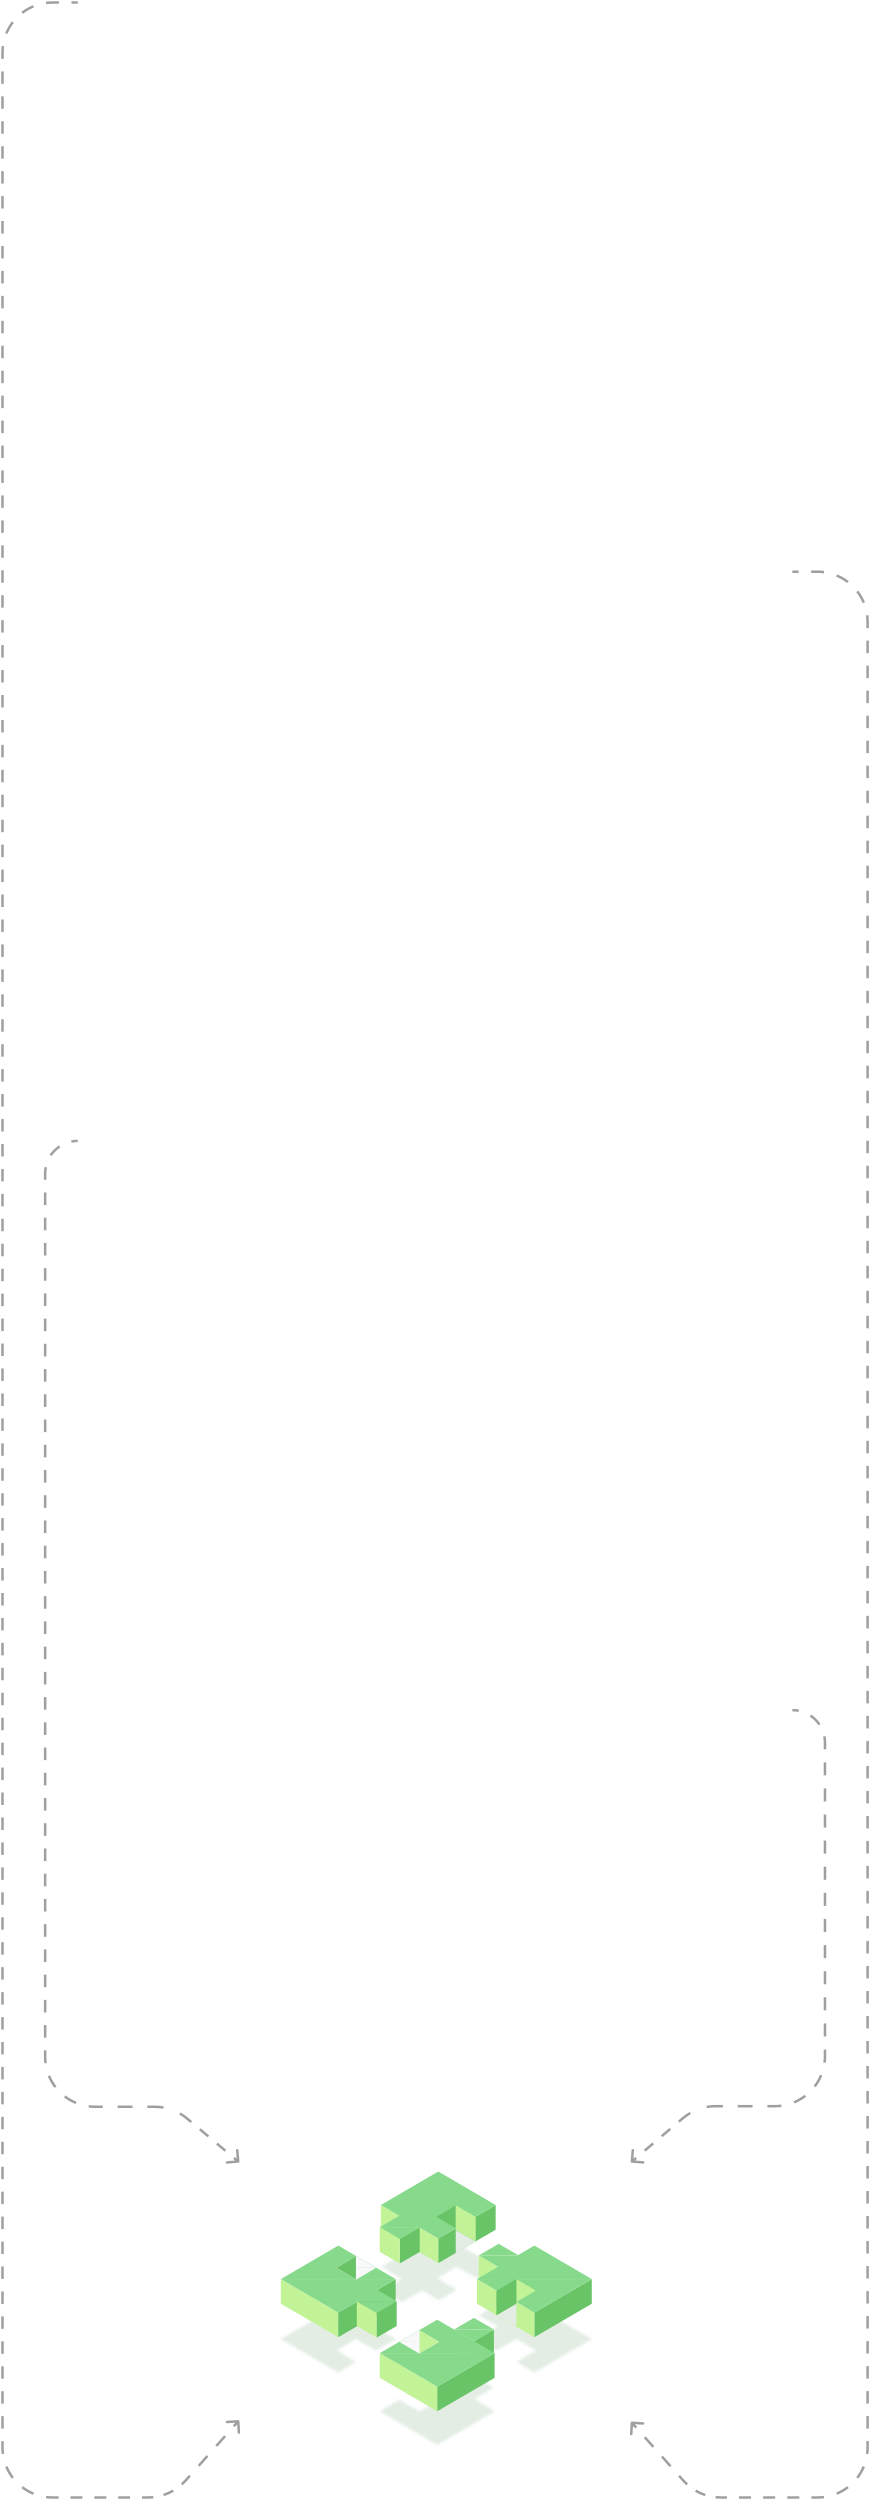
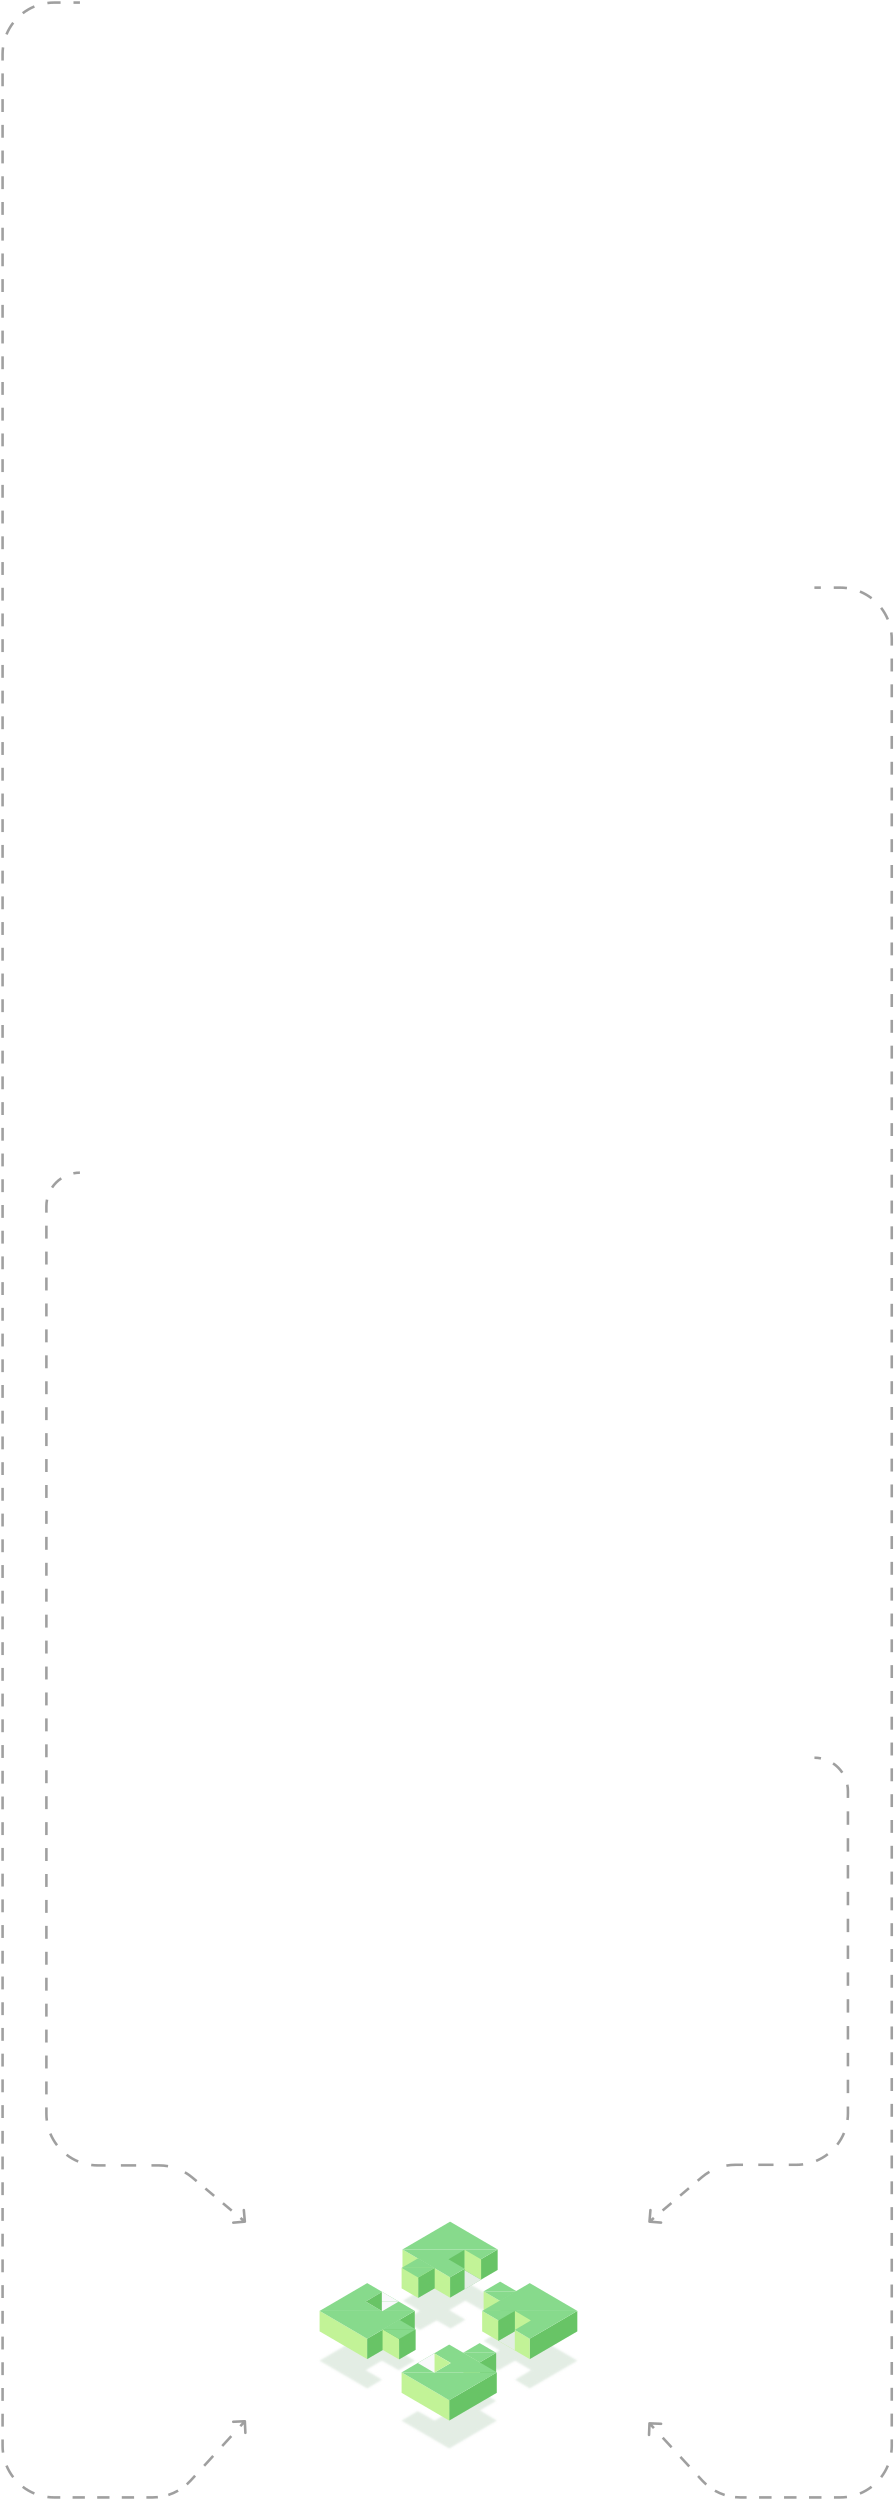
- <svg xmlns="http://www.w3.org/2000/svg" width="347" height="997" viewBox="0 0 347 997" fill="none">
-   <path d="M95.499 965.594C95.483 965.318 95.246 965.108 94.971 965.124L90.478 965.388C90.203 965.405 89.992 965.641 90.009 965.917C90.025 966.193 90.261 966.403 90.537 966.387L94.53 966.152L94.765 970.145C94.781 970.42 95.018 970.631 95.294 970.615C95.569 970.598 95.78 970.362 95.763 970.086L95.499 965.594ZM73.967 989.287L74.341 989.619L73.967 989.287ZM31.013 0.5H28.51V1.5H31.013V0.5ZM23.503 0.5H21V1.5H23.503V0.5ZM21 0.5C20.093 0.5 19.2 0.559 18.323 0.673L18.453 1.665C19.286 1.556 20.136 1.5 21 1.5V0.5ZM13.153 2.056C11.486 2.747 9.93 3.652 8.52 4.736L9.129 5.528C10.471 4.497 11.951 3.637 13.536 2.979L13.153 2.056ZM4.736 8.52C3.652 9.93 2.747 11.486 2.056 13.153L2.979 13.536C3.637 11.951 4.497 10.471 5.528 9.129L4.736 8.52ZM0.673 18.323C0.559 19.2 0.5 20.093 0.5 21H1.5C1.5 20.136 1.556 19.286 1.665 18.453L0.673 18.323ZM0.5 21V23.487H1.5V21H0.5ZM0.5 28.461V33.435H1.5V28.461H0.5ZM0.5 38.409V43.383H1.5V38.409H0.5ZM0.5 48.357V53.331H1.5V48.357H0.5ZM0.5 58.305V63.279H1.5V58.305H0.5ZM0.5 68.253V73.227H1.5V68.253H0.5ZM0.5 78.201V83.174H1.5V78.201H0.5ZM0.5 88.148V93.122H1.5V88.148H0.5ZM0.5 98.096V103.07H1.5V98.096H0.5ZM0.5 108.044V113.018H1.5V108.044H0.5ZM0.5 117.992V122.966H1.5V117.992H0.5ZM0.5 127.94V132.914H1.5V127.94H0.5ZM0.5 137.888V142.862H1.5V137.888H0.5ZM0.5 147.836V152.81H1.5V147.836H0.5ZM0.5 157.784V162.758H1.5V157.784H0.5ZM0.5 167.732V172.706H1.5V167.732H0.5ZM0.5 177.68V182.654H1.5V177.68H0.5ZM0.5 187.628V192.602H1.5V187.628H0.5ZM0.5 197.576V202.549H1.5V197.576H0.5ZM0.5 207.523V212.497H1.5V207.523H0.5ZM0.5 217.471V222.445H1.5V217.471H0.5ZM0.5 227.419V232.393H1.5V227.419H0.5ZM0.5 237.367V242.341H1.5V237.367H0.5ZM0.5 247.315V252.289H1.5V247.315H0.5ZM0.5 257.263V262.237H1.5V257.263H0.5ZM0.5 267.211V272.185H1.5V267.211H0.5ZM0.5 277.159V282.133H1.5V277.159H0.5ZM0.5 287.107V292.081H1.5V287.107H0.5ZM0.5 297.055V302.029H1.5V297.055H0.5ZM0.5 307.003V311.977H1.5V307.003H0.5ZM0.5 316.951V321.924H1.5V316.951H0.5ZM0.5 326.898V331.872H1.5V326.898H0.5ZM0.5 336.846V341.82H1.5V336.846H0.5ZM0.5 346.794V351.768H1.5V346.794H0.5ZM0.5 356.742V361.716H1.5V356.742H0.5ZM0.5 366.69V371.664H1.5V366.69H0.5ZM0.5 376.638V381.612H1.5V376.638H0.5ZM0.5 386.586V391.56H1.5V386.586H0.5ZM0.5 396.534V401.508H1.5V396.534H0.5ZM0.5 406.482V411.456H1.5V406.482H0.5ZM0.5 416.43V421.404H1.5V416.43H0.5ZM0.5 426.378V431.352H1.5V426.378H0.5ZM0.5 436.326V441.3H1.5V436.326H0.5ZM0.5 446.274V451.248H1.5V446.274H0.5ZM0.5 456.222V461.196H1.5V456.222H0.5ZM0.5 466.17V471.144H1.5V466.17H0.5ZM0.5 476.117V481.091H1.5V476.117H0.5ZM0.5 486.065V491.039H1.5V486.065H0.5ZM0.5 496.013V500.987H1.5V496.013H0.5ZM0.5 505.961V510.935H1.5V505.961H0.5ZM0.5 515.909V520.883H1.5V515.909H0.5ZM0.5 525.857V530.831H1.5V525.857H0.5ZM0.5 535.805V540.779H1.5V535.805H0.5ZM0.5 545.753V550.727H1.5V545.753H0.5ZM0.5 555.701V560.675H1.5V555.701H0.5ZM0.5 565.649V570.623H1.5V565.649H0.5ZM0.5 575.597V580.571H1.5V575.597H0.5ZM0.5 585.544V590.518H1.5V585.544H0.5ZM0.5 595.492V600.466H1.5V595.492H0.5ZM0.5 605.44V610.414H1.5V605.44H0.5ZM0.5 615.388V620.362H1.5V615.388H0.5ZM0.5 625.336V630.31H1.5V625.336H0.5ZM0.5 635.284V640.258H1.5V635.284H0.5ZM0.5 645.232V650.206H1.5V645.232H0.5ZM0.5 655.18V660.154H1.5V655.18H0.5ZM0.5 665.128V670.101H1.5V665.128H0.5ZM0.5 675.075V680.049H1.5V675.075H0.5ZM0.5 685.023V689.997H1.5V685.023H0.5ZM0.5 694.971V699.945H1.5V694.971H0.5ZM0.5 704.919V709.893H1.5V704.919H0.5ZM0.5 714.867V719.841H1.5V714.867H0.5ZM0.5 724.815V729.789H1.5V724.815H0.5ZM0.5 734.763V739.737H1.5V734.763H0.5ZM0.5 744.71V749.684H1.5V744.71H0.5ZM0.5 754.658V759.632H1.5V754.658H0.5ZM0.5 764.606V769.58H1.5V764.606H0.5ZM0.5 774.554V779.528H1.5V774.554H0.5ZM0.5 784.502V789.476H1.5V784.502H0.5ZM0.5 794.45V799.424H1.5V794.45H0.5ZM0.5 804.398V809.372H1.5V804.398H0.5ZM0.5 814.346V819.32H1.5V814.346H0.5ZM0.5 824.294V829.267H1.5V824.294H0.5ZM0.5 834.241V839.215H1.5V834.241H0.5ZM0.5 844.189V849.163H1.5V844.189H0.5ZM0.5 854.137V859.111H1.5V854.137H0.5ZM0.5 864.085V869.059H1.5V864.085H0.5ZM0.5 874.033V879.007H1.5V874.033H0.5ZM0.5 883.981V888.955H1.5V883.981H0.5ZM0.5 893.929V898.903H1.5V893.929H0.5ZM0.5 903.877V908.85H1.5V903.877H0.5ZM0.5 913.824V918.798H1.5V913.824H0.5ZM0.5 923.772V928.746H1.5V923.772H0.5ZM0.5 933.72V938.694H1.5V933.72H0.5ZM0.5 943.668V948.642H1.5V943.668H0.5ZM0.5 953.616V958.59H1.5V953.616H0.5ZM0.5 963.564V968.538H1.5V963.564H0.5ZM0.5 973.512V976H1.5V973.512H0.5ZM0.5 976C0.5 976.907 0.559 977.801 0.673 978.677L1.665 978.547C1.556 977.714 1.5 976.864 1.5 976H0.5ZM2.056 983.847C2.747 985.514 3.652 987.07 4.736 988.48L5.528 987.871C4.497 986.529 3.637 985.049 2.979 983.464L2.056 983.847ZM8.52 992.264C9.93 993.348 11.486 994.253 13.153 994.944L13.536 994.021C11.951 993.363 10.471 992.503 9.129 991.471L8.52 992.264ZM18.323 996.327C19.2 996.441 20.093 996.5 21 996.5V995.5C20.136 995.5 19.286 995.444 18.453 995.335L18.323 996.327ZM21 996.5H23.376V995.5H21V996.5ZM28.128 996.5H32.881V995.5H28.128V996.5ZM37.633 996.5H42.385V995.5H37.633V996.5ZM47.138 996.5H51.89V995.5H47.138V996.5ZM56.642 996.5H59.018V995.5H56.642V996.5ZM59.018 996.5C59.743 996.5 60.464 996.462 61.178 996.386L61.072 995.392C60.393 995.463 59.708 995.5 59.018 995.5V996.5ZM65.4 995.481C66.772 995.032 68.092 994.439 69.34 993.712L68.836 992.848C67.65 993.539 66.394 994.104 65.089 994.531L65.4 995.481ZM72.821 991.157C73.352 990.674 73.859 990.161 74.341 989.619L73.593 988.955C73.135 989.47 72.652 989.958 72.148 990.418L72.821 991.157ZM74.341 989.619L76.093 987.647L75.346 986.983L73.593 988.955L74.341 989.619ZM79.599 983.703L83.104 979.759L82.357 979.095L78.852 983.039L79.599 983.703ZM86.61 975.815L90.115 971.871L89.368 971.207L85.862 975.151L86.61 975.815ZM93.621 967.927L95.374 965.955L94.626 965.291L92.874 967.263L93.621 967.927Z" fill="#9F9F9F" />
-   <path d="M251.501 966.18C251.517 965.904 251.754 965.694 252.029 965.71L256.522 965.973C256.797 965.989 257.008 966.225 256.991 966.501C256.975 966.777 256.739 966.987 256.463 966.971L252.47 966.737L252.237 970.731C252.22 971.006 251.984 971.217 251.708 971.201C251.433 971.184 251.222 970.948 251.238 970.672L251.501 966.18ZM272.534 989.293L272.16 989.625L272.534 989.293ZM315.987 227.5H318.49V228.5H315.987V227.5ZM323.497 227.5H326V228.5H323.497V227.5ZM326 227.5C326.907 227.5 327.801 227.559 328.677 227.673L328.548 228.665C327.714 228.556 326.864 228.5 326 228.5V227.5ZM333.847 229.056C335.514 229.747 337.07 230.652 338.48 231.736L337.871 232.528C336.529 231.497 335.049 230.637 333.464 229.979L333.847 229.056ZM342.264 235.52C343.348 236.93 344.253 238.486 344.944 240.153L344.021 240.536C343.363 238.951 342.503 237.471 341.472 236.129L342.264 235.52ZM346.327 245.323C346.441 246.199 346.5 247.093 346.5 248H345.5C345.5 247.136 345.444 246.286 345.335 245.452L346.327 245.323ZM346.5 248V250.493H345.5V248H346.5ZM346.5 255.479V260.466H345.5V255.479H346.5ZM346.5 265.452V270.438H345.5V265.452H346.5ZM346.5 275.425V280.411H345.5V275.425H346.5ZM346.5 285.397V290.384H345.5V285.397H346.5ZM346.5 295.37V300.356H345.5V295.37H346.5ZM346.5 305.342V310.329H345.5V305.342H346.5ZM346.5 315.315V320.301H345.5V315.315H346.5ZM346.5 325.288V330.274H345.5V325.288H346.5ZM346.5 335.26V340.247H345.5V335.26H346.5ZM346.5 345.233V350.219H345.5V345.233H346.5ZM346.5 355.205V360.192H345.5V355.205H346.5ZM346.5 365.178V370.164H345.5V365.178H346.5ZM346.5 375.151V380.137H345.5V375.151H346.5ZM346.5 385.123V390.11H345.5V385.123H346.5ZM346.5 395.096V400.082H345.5V395.096H346.5ZM346.5 405.068V410.055H345.5V405.068H346.5ZM346.5 415.041V420.027H345.5V415.041H346.5ZM346.5 425.014V430H345.5V425.014H346.5ZM346.5 434.986V439.973H345.5V434.986H346.5ZM346.5 444.959V449.945H345.5V444.959H346.5ZM346.5 454.931V459.918H345.5V454.931H346.5ZM346.5 464.904V469.89H345.5V464.904H346.5ZM346.5 474.877V479.863H345.5V474.877H346.5ZM346.5 484.849V489.835H345.5V484.849H346.5ZM346.5 494.822V499.808H345.5V494.822H346.5ZM346.5 504.794V509.781H345.5V504.794H346.5ZM346.5 514.767V519.753H345.5V514.767H346.5ZM346.5 524.74V529.726H345.5V524.74H346.5ZM346.5 534.712V539.698H345.5V534.712H346.5ZM346.5 544.685V549.671H345.5V544.685H346.5ZM346.5 554.657V559.644H345.5V554.657H346.5ZM346.5 564.63V569.616H345.5V564.63H346.5ZM346.5 574.603V579.589H345.5V574.603H346.5ZM346.5 584.575V589.561H345.5V584.575H346.5ZM346.5 594.548V599.534H345.5V594.548H346.5ZM346.5 604.52V609.507H345.5V604.52H346.5ZM346.5 614.493V619.479H345.5V614.493H346.5ZM346.5 624.466V629.452H345.5V624.466H346.5ZM346.5 634.438V639.424H345.5V634.438H346.5ZM346.5 644.411V649.397H345.5V644.411H346.5ZM346.5 654.383V659.37H345.5V654.383H346.5ZM346.5 664.356V669.342H345.5V664.356H346.5ZM346.5 674.328V679.315H345.5V674.328H346.5ZM346.5 684.301V689.287H345.5V684.301H346.5ZM346.5 694.274V699.26H345.5V694.274H346.5ZM346.5 704.246V709.233H345.5V704.246H346.5ZM346.5 714.219V719.205H345.5V714.219H346.5ZM346.5 724.191V729.178H345.5V724.191H346.5ZM346.5 734.164V739.15H345.5V734.164H346.5ZM346.5 744.137V749.123H345.5V744.137H346.5ZM346.5 754.109V759.096H345.5V754.109H346.5ZM346.5 764.082V769.068H345.5V764.082H346.5ZM346.5 774.055V779.041H345.5V774.055H346.5ZM346.5 784.027V789.013H345.5V784.027H346.5ZM346.5 794V798.986H345.5V794H346.5ZM346.5 803.972V808.959H345.5V803.972H346.5ZM346.5 813.945V818.931H345.5V813.945H346.5ZM346.5 823.918V828.904H345.5V823.918H346.5ZM346.5 833.89V838.877H345.5V833.89H346.5ZM346.5 843.863V848.849H345.5V843.863H346.5ZM346.5 853.836V858.822H345.5V853.836H346.5ZM346.5 863.808V868.795H345.5V863.808H346.5ZM346.5 873.781V878.767H345.5V873.781H346.5ZM346.5 883.754V888.74H345.5V883.754H346.5ZM346.5 893.726V898.713H345.5V893.726H346.5ZM346.5 903.699V908.685H345.5V903.699H346.5ZM346.5 913.672V918.658H345.5V913.672H346.5ZM346.5 923.644V928.631H345.5V923.644H346.5ZM346.5 933.617V938.603H345.5V933.617H346.5ZM346.5 943.59V948.576H345.5V943.59H346.5ZM346.5 953.562V958.549H345.5V953.562H346.5ZM346.5 963.535V968.521H345.5V963.535H346.5ZM346.5 973.508V976H345.5V973.508H346.5ZM346.5 976C346.5 976.907 346.441 977.801 346.327 978.677L345.335 978.547C345.444 977.714 345.5 976.864 345.5 976H346.5ZM344.944 983.847C344.253 985.514 343.348 987.07 342.264 988.48L341.472 987.871C342.503 986.529 343.363 985.049 344.021 983.464L344.944 983.847ZM338.48 992.264C337.07 993.348 335.514 994.253 333.847 994.944L333.464 994.021C335.049 993.363 336.529 992.503 337.871 991.472L338.48 992.264ZM328.677 996.327C327.801 996.441 326.907 996.5 326 996.5V995.5C326.864 995.5 327.714 995.444 328.548 995.335L328.677 996.327ZM326 996.5H323.592V995.5H326V996.5ZM318.777 996.5H313.962V995.5H318.777V996.5ZM309.146 996.5H304.331V995.5H309.146V996.5ZM299.515 996.5H294.7V995.5H299.515V996.5ZM289.885 996.5H287.477V995.5H289.885V996.5ZM287.477 996.5C286.752 996.5 286.032 996.462 285.319 996.386L285.424 995.392C286.103 995.464 286.788 995.5 287.477 995.5V996.5ZM281.098 995.482C279.727 995.033 278.407 994.441 277.16 993.715L277.663 992.851C278.849 993.541 280.105 994.105 281.409 994.532L281.098 995.482ZM273.679 991.162C273.149 990.679 272.642 990.166 272.16 989.625L272.907 988.96C273.365 989.475 273.848 989.963 274.353 990.422L273.679 991.162ZM272.16 989.625L270.449 987.701L271.196 987.037L272.907 988.96L272.16 989.625ZM267.027 983.854L263.604 980.007L264.352 979.342L267.774 983.189L267.027 983.854ZM260.182 976.16L256.76 972.312L257.507 971.648L260.929 975.495L260.182 976.16ZM253.338 968.465L251.626 966.541L252.374 965.877L254.085 967.8L253.338 968.465Z" fill="#9F9F9F" />
+ <svg xmlns="http://www.w3.org/2000/svg" width="347" height="970" viewBox="0 0 347 970" fill="none">
+   <path d="M95.499 939.425C95.487 939.149 95.253 938.936 94.978 938.948L90.482 939.151C90.206 939.163 89.993 939.397 90.005 939.673C90.017 939.949 90.251 940.162 90.527 940.15L94.523 939.97L94.703 943.965C94.716 944.241 94.95 944.455 95.225 944.442C95.501 944.43 95.715 944.196 95.702 943.92L95.499 939.425ZM73.948 962.49L74.317 962.827L73.948 962.49ZM31.013 0.5H28.51V1.5H31.013V0.5ZM23.503 0.5H21V1.5H23.503V0.5ZM21 0.5C20.093 0.5 19.2 0.559 18.323 0.673L18.453 1.665C19.286 1.556 20.136 1.5 21 1.5V0.5ZM13.153 2.056C11.486 2.747 9.93 3.652 8.52 4.736L9.129 5.528C10.471 4.497 11.951 3.637 13.536 2.979L13.153 2.056ZM4.736 8.52C3.652 9.93 2.747 11.486 2.056 13.153L2.979 13.536C3.637 11.951 4.497 10.471 5.528 9.129L4.736 8.52ZM0.673 18.323C0.559 19.2 0.5 20.093 0.5 21H1.5C1.5 20.136 1.556 19.286 1.665 18.453L0.673 18.323ZM0.5 21V23.495H1.5V21H0.5ZM0.5 28.484V33.473H1.5V28.484H0.5ZM0.5 38.462V43.452H1.5V38.462H0.5ZM0.5 48.441V53.43H1.5V48.441H0.5ZM0.5 58.419V63.409H1.5V58.419H0.5ZM0.5 68.398V73.387H1.5V68.398H0.5ZM0.5 78.376V83.366H1.5V78.376H0.5ZM0.5 88.355V93.344H1.5V88.355H0.5ZM0.5 98.333V103.323H1.5V98.333H0.5ZM0.5 108.312V113.301H1.5V108.312H0.5ZM0.5 118.29V123.28H1.5V118.29H0.5ZM0.5 128.269V133.258H1.5V128.269H0.5ZM0.5 138.247V143.237H1.5V138.247H0.5ZM0.5 148.226V153.215H1.5V148.226H0.5ZM0.5 158.204V163.194H1.5V158.204H0.5ZM0.5 168.183V173.172H1.5V168.183H0.5ZM0.5 178.161V183.151H1.5V178.161H0.5ZM0.5 188.14V193.129H1.5V188.14H0.5ZM0.5 198.118V203.107H1.5V198.118H0.5ZM0.5 208.097V213.086H1.5V208.097H0.5ZM0.5 218.075V223.064H1.5V218.075H0.5ZM0.5 228.054V233.043H1.5V228.054H0.5ZM0.5 238.032V243.021H1.5V238.032H0.5ZM0.5 248.011V253H1.5V248.011H0.5ZM0.5 257.989V262.978H1.5V257.989H0.5ZM0.5 267.968V272.957H1.5V267.968H0.5ZM0.5 277.946V282.935H1.5V277.946H0.5ZM0.5 287.925V292.914H1.5V287.925H0.5ZM0.5 297.903V302.892H1.5V297.903H0.5ZM0.5 307.882V312.871H1.5V307.882H0.5ZM0.5 317.86V322.849H1.5V317.86H0.5ZM0.5 327.839V332.828H1.5V327.839H0.5ZM0.5 337.817V342.806H1.5V337.817H0.5ZM0.5 347.796V352.785H1.5V347.796H0.5ZM0.5 357.774V362.764H1.5V357.774H0.5ZM0.5 367.753V372.742H1.5V367.753H0.5ZM0.5 377.731V382.721H1.5V377.731H0.5ZM0.5 387.71V392.699H1.5V387.71H0.5ZM0.5 397.688V402.678H1.5V397.688H0.5ZM0.5 407.667V412.656H1.5V407.667H0.5ZM0.5 417.645V422.635H1.5V417.645H0.5ZM0.5 427.624V432.613H1.5V427.624H0.5ZM0.5 437.602V442.592H1.5V437.602H0.5ZM0.5 447.581V452.57H1.5V447.581H0.5ZM0.5 457.559V462.549H1.5V457.559H0.5ZM0.5 467.538V472.527H1.5V467.538H0.5ZM0.5 477.516V482.506H1.5V477.516H0.5ZM0.5 487.495V492.484H1.5V487.495H0.5ZM0.5 497.474V502.463H1.5V497.474H0.5ZM0.5 507.452V512.441H1.5V507.452H0.5ZM0.5 517.431V522.42H1.5V517.431H0.5ZM0.5 527.409V532.398H1.5V527.409H0.5ZM0.5 537.388V542.377H1.5V537.388H0.5ZM0.5 547.366V552.355H1.5V547.366H0.5ZM0.5 557.345V562.334H1.5V557.345H0.5ZM0.5 567.323V572.312H1.5V567.323H0.5ZM0.5 577.302V582.291H1.5V577.302H0.5ZM0.5 587.28V592.269H1.5V587.28H0.5ZM0.5 597.259V602.248H1.5V597.259H0.5ZM0.5 607.237V612.226H1.5V607.237H0.5ZM0.5 617.216V622.205H1.5V617.216H0.5ZM0.5 627.194V632.183H1.5V627.194H0.5ZM0.5 637.173V642.162H1.5V637.173H0.5ZM0.5 647.151V652.14H1.5V647.151H0.5ZM0.5 657.13V662.119H1.5V657.13H0.5ZM0.5 667.108V672.097H1.5V667.108H0.5ZM0.5 677.087V682.076H1.5V677.087H0.5ZM0.5 687.065V692.055H1.5V687.065H0.5ZM0.5 697.044V702.033H1.5V697.044H0.5ZM0.5 707.022V712.012H1.5V707.022H0.5ZM0.5 717.001V721.99H1.5V717.001H0.5ZM0.5 726.979V731.969H1.5V726.979H0.5ZM0.5 736.958V741.947H1.5V736.958H0.5ZM0.5 746.936V751.926H1.5V746.936H0.5ZM0.5 756.915V761.904H1.5V756.915H0.5ZM0.5 766.893V771.883H1.5V766.893H0.5ZM0.5 776.872V781.861H1.5V776.872H0.5ZM0.5 786.85V791.84H1.5V786.85H0.5ZM0.5 796.829V801.818H1.5V796.829H0.5ZM0.5 806.807V811.797H1.5V806.807H0.5ZM0.5 816.786V821.775H1.5V816.786H0.5ZM0.5 826.764V831.754H1.5V826.764H0.5ZM0.5 836.743V841.732H1.5V836.743H0.5ZM0.5 846.722V851.711H1.5V846.722H0.5ZM0.5 856.7V861.689H1.5V856.7H0.5ZM0.5 866.679V871.668H1.5V866.679H0.5ZM0.5 876.657V881.646H1.5V876.657H0.5ZM0.5 886.636V891.625H1.5V886.636H0.5ZM0.5 896.614V901.603H1.5V896.614H0.5ZM0.5 906.593V911.582H1.5V906.593H0.5ZM0.5 916.571V921.56H1.5V916.571H0.5ZM0.5 926.55V931.539H1.5V926.55H0.5ZM0.5 936.528V941.517H1.5V936.528H0.5ZM0.5 946.507V949H1.5V946.507H0.5ZM0.5 949C0.5 949.907 0.559 950.801 0.673 951.677L1.665 951.548C1.556 950.714 1.5 949.864 1.5 949H0.5ZM2.056 956.847C2.747 958.514 3.652 960.07 4.736 961.48L5.528 960.871C4.497 959.529 3.637 958.049 2.979 956.464L2.056 956.847ZM8.52 965.264C9.93 966.348 11.486 967.253 13.153 967.944L13.536 967.021C11.951 966.363 10.471 965.503 9.129 964.472L8.52 965.264ZM18.323 969.327C19.2 969.441 20.093 969.5 21 969.5V968.5C20.136 968.5 19.286 968.444 18.453 968.335L18.323 969.327ZM21 969.5H23.386V968.5H21V969.5ZM28.159 969.5H32.932V968.5H28.159V969.5ZM37.705 969.5H42.477V968.5H37.705V969.5ZM47.25 969.5H52.023V968.5H47.25V969.5ZM56.796 969.5H59.182V968.5H56.796V969.5ZM59.182 969.5C59.895 969.5 60.604 969.463 61.307 969.39L61.203 968.395C60.535 968.465 59.861 968.5 59.182 968.5V969.5ZM65.464 968.514C66.816 968.079 68.119 967.504 69.352 966.8L68.856 965.932C67.683 966.602 66.443 967.148 65.158 967.562L65.464 968.514ZM72.802 964.321C73.33 963.852 73.836 963.354 74.317 962.827L73.579 962.153C73.121 962.654 72.64 963.128 72.138 963.574L72.802 964.321ZM74.317 962.827L76.071 960.907L75.333 960.233L73.579 962.153L74.317 962.827ZM79.58 957.067L83.089 953.226L82.35 952.552L78.842 956.392L79.58 957.067ZM86.597 949.386L90.106 945.545L89.368 944.871L85.859 948.711L86.597 949.386ZM93.615 941.705L95.369 939.785L94.631 939.11L92.876 941.03L93.615 941.705Z" fill="#9F9F9F" />
+   <path d="M251.5 940.236C251.512 939.96 251.744 939.746 252.02 939.757L256.517 939.939C256.792 939.951 257.007 940.183 256.996 940.459C256.985 940.735 256.752 940.95 256.476 940.939L252.479 940.776L252.317 944.773C252.306 945.049 252.073 945.263 251.797 945.252C251.521 945.241 251.307 945.008 251.318 944.732L251.5 940.236ZM272.56 962.557L272.192 962.896L272.56 962.557ZM315.987 227.5H318.49V228.5H315.987V227.5ZM323.497 227.5H326V228.5H323.497V227.5ZM326 227.5C326.907 227.5 327.801 227.559 328.677 227.673L328.548 228.665C327.714 228.556 326.864 228.5 326 228.5V227.5ZM333.847 229.056C335.514 229.747 337.07 230.652 338.48 231.736L337.871 232.528C336.529 231.497 335.049 230.637 333.464 229.979L333.847 229.056ZM342.264 235.52C343.348 236.93 344.253 238.486 344.944 240.153L344.021 240.536C343.363 238.951 342.503 237.471 341.472 236.129L342.264 235.52ZM346.327 245.323C346.441 246.199 346.5 247.093 346.5 248H345.5C345.5 247.136 345.444 246.286 345.335 245.452L346.327 245.323ZM346.5 248V250.504H345.5V248H346.5ZM346.5 255.511V260.518H345.5V255.511H346.5ZM346.5 265.525V270.532H345.5V265.525H346.5ZM346.5 275.539V280.546H345.5V275.539H346.5ZM346.5 285.554V290.561H345.5V285.554H346.5ZM346.5 295.568V300.575H345.5V295.568H346.5ZM346.5 305.582V310.589H345.5V305.582H346.5ZM346.5 315.596V320.604H345.5V315.596H346.5ZM346.5 325.611V330.618H345.5V325.611H346.5ZM346.5 335.625V340.632H345.5V335.625H346.5ZM346.5 345.639V350.646H345.5V345.639H346.5ZM346.5 355.654V360.661H345.5V355.654H346.5ZM346.5 365.668V370.675H345.5V365.668H346.5ZM346.5 375.682V380.689H345.5V375.682H346.5ZM346.5 385.696V390.704H345.5V385.696H346.5ZM346.5 395.711V400.718H345.5V395.711H346.5ZM346.5 405.725V410.732H345.5V405.725H346.5ZM346.5 415.739V420.746H345.5V415.739H346.5ZM346.5 425.754V430.761H345.5V425.754H346.5ZM346.5 435.768V440.775H345.5V435.768H346.5ZM346.5 445.782V450.789H345.5V445.782H346.5ZM346.5 455.796V460.804H345.5V455.796H346.5ZM346.5 465.811V470.818H345.5V465.811H346.5ZM346.5 475.825V480.832H345.5V475.825H346.5ZM346.5 485.839V490.846H345.5V485.839H346.5ZM346.5 495.854V500.861H345.5V495.854H346.5ZM346.5 505.868V510.875H345.5V505.868H346.5ZM346.5 515.882V520.889H345.5V515.882H346.5ZM346.5 525.896V530.904H345.5V525.896H346.5ZM346.5 535.911V540.918H345.5V535.911H346.5ZM346.5 545.925V550.932H345.5V545.925H346.5ZM346.5 555.939V560.946H345.5V555.939H346.5ZM346.5 565.953V570.961H345.5V565.953H346.5ZM346.5 575.968V580.975H345.5V575.968H346.5ZM346.5 585.982V590.989H345.5V585.982H346.5ZM346.5 595.996V601.003H345.5V595.996H346.5ZM346.5 606.011V611.018H345.5V606.011H346.5ZM346.5 616.025V621.032H345.5V616.025H346.5ZM346.5 626.039V631.046H345.5V626.039H346.5ZM346.5 636.053V641.061H345.5V636.053H346.5ZM346.5 646.068V651.075H345.5V646.068H346.5ZM346.5 656.082V661.089H345.5V656.082H346.5ZM346.5 666.096V671.103H345.5V666.096H346.5ZM346.5 676.111V681.118H345.5V676.111H346.5ZM346.5 686.125V691.132H345.5V686.125H346.5ZM346.5 696.139V701.146H345.5V696.139H346.5ZM346.5 706.153V711.161H345.5V706.153H346.5ZM346.5 716.168V721.175H345.5V716.168H346.5ZM346.5 726.182V731.189H345.5V726.182H346.5ZM346.5 736.196V741.203H345.5V736.196H346.5ZM346.5 746.211V751.218H345.5V746.211H346.5ZM346.5 756.225V761.232H345.5V756.225H346.5ZM346.5 766.239V771.246H345.5V766.239H346.5ZM346.5 776.253V781.261H345.5V776.253H346.5ZM346.5 786.268V791.275H345.5V786.268H346.5ZM346.5 796.282V801.289H345.5V796.282H346.5ZM346.5 806.296V811.303H345.5V806.296H346.5ZM346.5 816.311V821.318H345.5V816.311H346.5ZM346.5 826.325V831.332H345.5V826.325H346.5ZM346.5 836.339V841.346H345.5V836.339H346.5ZM346.5 846.353V851.361H345.5V846.353H346.5ZM346.5 856.368V861.375H345.5V856.368H346.5ZM346.5 866.382V871.389H345.5V866.382H346.5ZM346.5 876.396V881.403H345.5V876.396H346.5ZM346.5 886.411V891.418H345.5V886.411H346.5ZM346.5 896.425V901.432H345.5V896.425H346.5ZM346.5 906.439V911.446H345.5V906.439H346.5ZM346.5 916.453V921.461H345.5V916.453H346.5ZM346.5 926.468V931.475H345.5V926.468H346.5ZM346.5 936.482V941.489H345.5V936.482H346.5ZM346.5 946.496V949H345.5V946.496H346.5ZM346.5 949C346.5 949.907 346.441 950.801 346.327 951.677L345.335 951.548C345.444 950.714 345.5 949.864 345.5 949H346.5ZM344.944 956.847C344.253 958.514 343.348 960.07 342.264 961.48L341.472 960.871C342.503 959.529 343.363 958.049 344.021 956.464L344.944 956.847ZM338.48 965.264C337.07 966.348 335.514 967.253 333.847 967.944L333.464 967.021C335.049 966.363 336.529 965.503 337.871 964.472L338.48 965.264ZM328.677 969.327C327.801 969.441 326.907 969.5 326 969.5V968.5C326.864 968.5 327.714 968.444 328.548 968.335L328.677 969.327ZM326 969.5H323.579V968.5H326V969.5ZM318.737 969.5H313.895V968.5H318.737V969.5ZM309.053 969.5H304.211V968.5H309.053V969.5ZM299.369 969.5H294.527V968.5H299.369V969.5ZM289.685 969.5H287.264V968.5H289.685V969.5ZM287.264 969.5C286.555 969.5 285.85 969.463 285.151 969.391L285.254 968.396C285.919 968.465 286.589 968.5 287.264 968.5V969.5ZM281.015 968.524C279.67 968.094 278.373 967.526 277.145 966.828L277.638 965.959C278.807 966.622 280.041 967.163 281.32 967.572L281.015 968.524ZM273.704 964.375C273.178 963.91 272.673 963.417 272.192 962.896L272.927 962.218C273.384 962.714 273.865 963.183 274.366 963.625L273.704 964.375ZM272.192 962.896L270.479 961.037L271.214 960.359L272.927 962.218L272.192 962.896ZM267.052 957.32L263.625 953.604L264.361 952.926L267.787 956.643L267.052 957.32ZM260.199 949.887L256.772 946.17L257.507 945.493L260.934 949.209L260.199 949.887ZM253.346 942.454L251.632 940.595L252.368 939.917L254.081 941.776L253.346 942.454Z" fill="#9F9F9F" />
  <path d="M95.043 862.498C95.319 862.474 95.522 862.232 95.498 861.957L95.107 857.474C95.083 857.198 94.841 856.995 94.566 857.019C94.291 857.043 94.087 857.285 94.111 857.56L94.459 861.545L90.474 861.893C90.198 861.917 89.995 862.159 90.019 862.434C90.043 862.709 90.285 862.913 90.56 862.889L95.043 862.498ZM74.588 844.861L74.266 845.244L74.588 844.861ZM31 454.5C30.099 454.5 29.218 454.588 28.366 454.757L28.56 455.738C29.349 455.582 30.165 455.5 31 455.5V454.5ZM23.499 456.774C22.027 457.76 20.76 459.027 19.774 460.499L20.605 461.055C21.518 459.692 22.692 458.518 24.055 457.605L23.499 456.774ZM17.757 465.366C17.588 466.218 17.5 467.099 17.5 468H18.5C18.5 467.165 18.582 466.349 18.738 465.56L17.757 465.366ZM17.5 468V470.516H18.5V468H17.5ZM17.5 475.547V480.578H18.5V475.547H17.5ZM17.5 485.609V490.64H18.5V485.609H17.5ZM17.5 495.671V500.702H18.5V495.671H17.5ZM17.5 505.733V510.765H18.5V505.733H17.5ZM17.5 515.796V520.827H18.5V515.796H17.5ZM17.5 525.858V530.889H18.5V525.858H17.5ZM17.5 535.92V540.951H18.5V535.92H17.5ZM17.5 545.982V551.013H18.5V545.982H17.5ZM17.5 556.045V561.076H18.5V556.045H17.5ZM17.5 566.107V571.138H18.5V566.107H17.5ZM17.5 576.169V581.2H18.5V576.169H17.5ZM17.5 586.231V591.262H18.5V586.231H17.5ZM17.5 596.294V601.325H18.5V596.294H17.5ZM17.5 606.356V611.387H18.5V606.356H17.5ZM17.5 616.418V621.449H18.5V616.418H17.5ZM17.5 626.48V631.511H18.5V626.48H17.5ZM17.5 636.542V641.574H18.5V636.542H17.5ZM17.5 646.605V651.636H18.5V646.605H17.5ZM17.5 656.667V661.698H18.5V656.667H17.5ZM17.5 666.729V671.76H18.5V666.729H17.5ZM17.5 676.791V681.822H18.5V676.791H17.5ZM17.5 686.854V691.885H18.5V686.854H17.5ZM17.5 696.916V701.947H18.5V696.916H17.5ZM17.5 706.978V712.009H18.5V706.978H17.5ZM17.5 717.04V722.071H18.5V717.04H17.5ZM17.5 727.102V732.134H18.5V727.102H17.5ZM17.5 737.165V742.196H18.5V737.165H17.5ZM17.5 747.227V752.258H18.5V747.227H17.5ZM17.5 757.289V762.32H18.5V757.289H17.5ZM17.5 767.352V772.383H18.5V767.352H17.5ZM17.5 777.414V782.445H18.5V777.414H17.5ZM17.5 787.476V792.507H18.5V787.476H17.5ZM17.5 797.538V802.569H18.5V797.538H17.5ZM17.5 807.601V812.632H18.5V807.601H17.5ZM17.5 817.663V820.178H18.5V817.663H17.5ZM17.5 820.178C17.5 821.085 17.559 821.979 17.673 822.855L18.665 822.726C18.556 821.892 18.5 821.042 18.5 820.178H17.5ZM19.056 828.026C19.747 829.692 20.652 831.248 21.736 832.659L22.529 832.049C21.497 830.707 20.637 829.228 19.98 827.643L19.056 828.026ZM25.52 836.443C26.93 837.527 28.486 838.431 30.153 839.123L30.536 838.199C28.951 837.542 27.471 836.681 26.129 835.65L25.52 836.443ZM35.323 840.505C36.2 840.619 37.093 840.678 38 840.678V839.678C37.136 839.678 36.286 839.622 35.453 839.513L35.323 840.505ZM38 840.678H40.966V839.678H38V840.678ZM46.898 840.678H52.83V839.678H46.898V840.678ZM58.761 840.678H61.727V839.678H58.761V840.678ZM61.727 840.678C62.87 840.678 64.003 840.779 65.115 840.975L65.289 839.99C64.12 839.784 62.928 839.678 61.727 839.678V840.678ZM71.481 843.293C72.459 843.858 73.391 844.51 74.266 845.244L74.909 844.478C73.99 843.706 73.009 843.021 71.981 842.427L71.481 843.293ZM74.266 845.244L75.967 846.672L76.61 845.907L74.909 844.478L74.266 845.244ZM79.369 849.529L82.771 852.385L83.414 851.62L80.012 848.763L79.369 849.529ZM86.173 855.242L89.575 858.098L90.218 857.332L86.816 854.476L86.173 855.242ZM92.978 860.955L94.678 862.383L95.322 861.617L93.621 860.189L92.978 860.955Z" fill="#9F9F9F" />
  <path d="M251.959 862.498C251.684 862.476 251.479 862.234 251.502 861.959L251.869 857.474C251.891 857.199 252.133 856.994 252.408 857.017C252.683 857.039 252.888 857.281 252.866 857.556L252.539 861.542L256.526 861.869C256.801 861.891 257.006 862.133 256.983 862.408C256.961 862.683 256.719 862.888 256.444 862.866L251.959 862.498ZM272.392 844.695L272.068 844.314L272.392 844.695ZM316 681.5C316.901 681.5 317.782 681.588 318.634 681.757L318.44 682.738C317.651 682.582 316.835 682.5 316 682.5V681.5ZM323.501 683.774C324.973 684.76 326.24 686.027 327.226 687.499L326.395 688.055C325.482 686.692 324.308 685.518 322.945 684.605L323.501 683.774ZM329.243 692.366C329.412 693.218 329.5 694.099 329.5 695H328.5C328.5 694.165 328.418 693.349 328.262 692.56L329.243 692.366ZM329.5 695V697.603H328.5V695H329.5ZM329.5 702.809V708.015H328.5V702.809H329.5ZM329.5 713.221V718.427H328.5V713.221H329.5ZM329.5 723.633V728.839H328.5V723.633H329.5ZM329.5 734.045V739.251H328.5V734.045H329.5ZM329.5 744.457V749.663H328.5V744.457H329.5ZM329.5 754.869V760.075H328.5V754.869H329.5ZM329.5 765.281V770.487H328.5V765.281H329.5ZM329.5 775.693V780.899H328.5V775.693H329.5ZM329.5 786.106V791.312H328.5V786.106H329.5ZM329.5 796.518V801.724H328.5V796.518H329.5ZM329.5 806.93V812.136H328.5V806.93H329.5ZM329.5 817.342V819.945H328.5V817.342H329.5ZM329.5 819.945C329.5 820.852 329.441 821.745 329.327 822.622L328.335 822.492C328.444 821.659 328.5 820.808 328.5 819.945H329.5ZM327.944 827.792C327.253 829.459 326.348 831.015 325.264 832.425L324.472 831.816C325.503 830.474 326.363 828.994 327.021 827.409L327.944 827.792ZM321.48 836.209C320.07 837.293 318.514 838.198 316.847 838.889L316.464 837.965C318.049 837.308 319.529 836.447 320.871 835.416L321.48 836.209ZM311.677 840.271C310.801 840.386 309.907 840.445 309 840.445V839.445C309.864 839.445 310.714 839.389 311.548 839.28L311.677 840.271ZM309 840.445H306.042V839.445H309V840.445ZM300.125 840.445H294.208V839.445H300.125V840.445ZM288.291 840.445H285.332V839.445H288.291V840.445ZM285.332 840.445C284.181 840.445 283.04 840.546 281.919 840.746L281.744 839.761C282.922 839.552 284.122 839.445 285.332 839.445V840.445ZM275.512 843.098C274.529 843.671 273.593 844.332 272.715 845.077L272.068 844.314C272.991 843.531 273.975 842.836 275.008 842.234L275.512 843.098ZM272.715 845.077L271.016 846.519L270.369 845.756L272.068 844.314L272.715 845.077ZM267.617 849.403L264.219 852.287L263.572 851.524L266.97 848.64L267.617 849.403ZM260.82 855.171L257.421 858.055L256.774 857.293L260.173 854.409L260.82 855.171ZM254.023 860.939L252.324 862.381L251.676 861.619L253.376 860.177L254.023 860.939Z" fill="#9F9F9F" />
-   <g filter="url(#filter0_f_4503_715)">
-     <path d="M235.999 932.806L213.101 946.168L206.055 941.948L213.805 937.377L206.055 932.806L197.953 937.377L190.203 932.806L198.658 927.884L190.908 923.313L198.658 918.742L206.408 923.313L213.101 919.445L235.999 932.806Z" fill="#E3EDE4" />
+   <g filter="url(#filter0_f_4501_714)">
+     <path d="M224 915.935L205.534 926.723L199.852 923.316L206.102 919.626L199.852 915.935L193.318 919.626L187.068 915.935L193.886 911.961L187.637 908.271L193.886 904.581L200.136 908.271L205.534 905.148L224 915.935Z" fill="#E3EDE4" />
  </g>
-   <g filter="url(#filter1_f_4503_715)">
-     <path d="M112.001 932.806L134.899 946.168L141.945 941.948L134.195 937.377L141.945 932.806L150.047 937.377L157.797 932.806L149.342 927.884L157.092 923.313L149.342 918.742L141.592 923.313L134.899 919.445L112.001 932.806Z" fill="#E3EDE4" />
+   <g filter="url(#filter1_f_4501_714)">
+     <path d="M124.004 915.935L142.47 926.723L148.152 923.316L141.902 919.626L148.152 915.935L154.686 919.626L160.936 915.935L154.117 911.961L160.367 908.271L154.117 904.581L147.868 908.271L142.47 905.148L124.004 915.935Z" fill="#E3EDE4" />
  </g>
-   <g filter="url(#filter2_f_4503_715)">
-     <path d="M152.158 903.974L175.055 890.613L197.953 903.974L190.203 908.545L182.101 903.974L174.351 908.545L182.101 913.116L175.055 917.335L168.362 913.468L160.26 918.039L152.51 913.468L160.26 908.897L152.158 903.974Z" fill="#E3EDE4" />
+   <g filter="url(#filter2_f_4501_714)">
+     <path d="M156.387 892.658L174.853 881.871L193.318 892.658L187.068 896.348L180.534 892.658L174.285 896.348L180.534 900.039L174.853 903.445L169.455 900.323L162.921 904.013L156.671 900.323L162.921 896.632L156.387 892.658Z" fill="#E3EDE4" />
  </g>
-   <g filter="url(#filter3_f_4503_715)">
-     <path d="M197.249 961.639L174.351 975L151.453 961.639L159.203 957.068L167.305 961.639L175.055 957.068L167.305 952.497L174.351 948.277L181.044 952.145L189.146 947.574L196.896 952.145L189.146 956.716L197.249 961.639Z" fill="#E3EDE4" />
+   <g filter="url(#filter3_f_4501_714)">
+     <path d="M192.751 939.213L174.286 950L155.82 939.213L162.07 935.523L168.604 939.213L174.854 935.523L168.604 931.832L174.286 928.426L179.684 931.548L186.217 927.858L192.467 931.548L186.217 935.239L192.751 939.213Z" fill="#E3EDE4" />
  </g>
-   <path d="M197.668 879.358L197.668 889.202L174.77 902.533L174.77 892.722L197.668 879.358Z" fill="#68C466" />
-   <path d="M151.871 879.358L151.871 889.202L174.769 902.533L174.769 892.722L151.871 879.358Z" fill="#C2F397" />
-   <path d="M174.769 866L197.667 879.361H151.871L174.769 866Z" fill="#87DA8C" />
-   <path d="M174.77 892.723L151.873 879.361L197.668 879.361L174.77 892.723Z" fill="#87DA8C" />
-   <path d="M167.375 888.225L167.375 898.068L159.417 902.679L159.417 892.869L167.375 888.225Z" fill="#68C466" />
-   <path d="M151.457 888.225L151.457 898.068L159.416 902.679L159.416 892.869L151.457 888.225Z" fill="#C2F397" />
-   <path d="M159.416 883.581L167.374 888.225H151.457L159.416 883.581Z" fill="#87DA8C" />
-   <path d="M159.417 892.869L151.458 888.225L167.375 888.225L159.417 892.869Z" fill="#87DA8C" />
-   <path d="M181.75 879.502V888.644L174 884.073L181.75 879.502Z" fill="#68C466" />
-   <path d="M181.754 879.504L181.754 889.347L189.712 893.958L189.712 884.147L181.754 879.504Z" fill="#C2F397" />
-   <path d="M181.75 889.347V898.559L189.711 893.953L181.75 889.347Z" fill="#E3EDE4" />
-   <path d="M206.828 899.476L206.828 908.918L198.87 913.53L198.87 904.12L206.828 899.476Z" fill="#68C466" />
-   <path d="M190.91 899.476L190.91 908.918L198.869 913.53L198.869 904.12L190.91 899.476Z" fill="#C2F397" />
-   <path d="M198.869 894.832L206.827 899.476H190.91L198.869 894.832Z" fill="#87DA8C" />
-   <path d="M198.87 904.12L190.911 899.476L206.828 899.476L198.87 904.12Z" fill="#87DA8C" />
-   <path d="M236 908.894L236 918.737L213.102 932.068L213.102 922.258L236 908.894Z" fill="#68C466" />
-   <path d="M190.205 908.894L190.205 918.737L213.103 932.068L213.103 922.258L190.205 908.894Z" fill="#C2F397" />
-   <path d="M213.103 895.535L236.001 908.897H190.205L213.103 895.535Z" fill="#87DA8C" />
-   <path d="M213.102 922.258L190.205 908.897L236 908.897L213.102 922.258Z" fill="#87DA8C" />
-   <path d="M205.916 908.897V918.039L213.666 913.468L205.916 908.897Z" fill="#C2F397" />
-   <path d="M205.916 918.601V927.814L197.955 923.207L205.916 918.601Z" fill="#E3EDE4" />
-   <path d="M205.914 908.898L205.914 918.742L197.956 923.353L197.956 913.542L205.914 908.898Z" fill="#68C466" />
-   <path d="M112 908.894L112 918.737L134.898 932.068L134.898 922.258L112 908.894Z" fill="#C2F397" />
-   <path d="M157.797 908.894L157.797 918.737L134.899 932.068L134.899 922.258L157.797 908.894Z" fill="#68C466" />
-   <path d="M134.899 895.535L112.001 908.897H157.797L134.899 895.535Z" fill="#87DA8C" />
-   <path d="M134.898 922.258L157.795 908.897L112 908.897L134.898 922.258Z" fill="#87DA8C" />
-   <path d="M142.088 899.755L134.13 904.399H150.047L142.088 899.755Z" fill="#F9F9FB" />
-   <path d="M142.087 909.043L150.046 904.399L134.129 904.399L142.087 909.043Z" fill="#F9F9FB" />
-   <path d="M141.943 899.825V908.967L134.193 904.396L141.943 899.825Z" fill="#68C466" />
-   <path d="M142.293 917.76L142.293 927.604L150.251 932.214L150.251 922.404L142.293 917.76Z" fill="#C2F397" />
-   <path d="M158.211 917.76L158.211 927.604L150.252 932.214L150.252 922.404L158.211 917.76Z" fill="#68C466" />
-   <path d="M150.252 913.116L142.294 917.76H158.211L150.252 913.116Z" fill="#87DA8C" />
-   <path d="M150.251 922.404L158.21 917.76L142.293 917.76L150.251 922.404Z" fill="#87DA8C" />
-   <path d="M196.965 929.012L196.965 938.454L189.006 943.066L189.006 933.656L196.965 929.012Z" fill="#68C466" />
-   <path d="M181.047 929.012L181.047 938.454L189.005 943.066L189.005 933.656L181.047 929.012Z" fill="#C2F397" />
-   <path d="M189.005 924.368L196.964 929.012H181.047L189.005 924.368Z" fill="#87DA8C" />
-   <path d="M189.006 933.656L181.048 929.012L196.965 929.012L189.006 933.656Z" fill="#87DA8C" />
-   <path d="M197.25 938.429L197.25 948.273L174.352 961.604L174.352 951.793L197.25 938.429Z" fill="#68C466" />
-   <path d="M151.455 938.429L151.455 948.273L174.353 961.604L174.353 951.793L151.455 938.429Z" fill="#C2F397" />
-   <path d="M174.353 925.071L197.251 938.432H151.455L174.353 925.071Z" fill="#87DA8C" />
-   <path d="M174.352 951.794L151.455 938.432L197.25 938.432L174.352 951.794Z" fill="#87DA8C" />
-   <path d="M167.164 929.29L175.122 933.934H159.205L167.164 929.29Z" fill="#F9F9FB" />
-   <path d="M167.163 938.578L159.204 933.934L175.121 933.934L167.163 938.578Z" fill="#F9F9FB" />
-   <path d="M167.309 929.361V938.503L175.059 933.932L167.309 929.361Z" fill="#C2F397" />
+   <path d="M193.09 872.785L193.09 880.732L174.624 891.494L174.624 883.574L193.09 872.785Z" fill="#68C466" />
+   <path d="M156.158 872.785L156.158 880.732L174.624 891.494L174.624 883.574L156.158 872.785Z" fill="#C2F397" />
+   <path d="M174.624 862L193.089 872.787H156.158L174.624 862Z" fill="#87DA8C" />
+   <path d="M174.624 883.574L156.159 872.787L193.09 872.787L174.624 883.574Z" fill="#87DA8C" />
+   <path d="M168.66 879.943L168.66 887.89L162.242 891.612L162.242 883.692L168.66 879.943Z" fill="#68C466" />
+   <path d="M155.824 879.943L155.824 887.89L162.242 891.612L162.242 883.692L155.824 879.943Z" fill="#C2F397" />
+   <path d="M162.242 876.194L168.66 879.943H155.824L162.242 876.194Z" fill="#87DA8C" />
+   <path d="M162.242 883.692L155.824 879.943L168.66 879.943L162.242 883.692Z" fill="#87DA8C" />
+   <path d="M180.254 872.901V880.281L174.004 876.591L180.254 872.901Z" fill="#68C466" />
+   <path d="M180.256 872.902L180.256 880.849L186.674 884.572L186.674 876.651L180.256 872.902Z" fill="#C2F397" />
+   <path d="M180.254 880.849V888.286L186.674 884.568L180.254 880.849Z" fill="#E3EDE4" />
+   <path d="M200.477 889.027L200.477 896.649L194.059 900.373L194.059 892.776L200.477 889.027Z" fill="#68C466" />
+   <path d="M187.641 889.027L187.641 896.649L194.059 900.373L194.059 892.776L187.641 889.027Z" fill="#C2F397" />
+   <path d="M194.059 885.277L200.477 889.027H187.641L194.059 885.277Z" fill="#87DA8C" />
+   <path d="M194.059 892.776L187.641 889.027L200.477 889.027L194.059 892.776Z" fill="#87DA8C" />
+   <path d="M224.002 896.63L224.002 904.577L205.536 915.34L205.536 907.419L224.002 896.63Z" fill="#68C466" />
+   <path d="M187.07 896.63L187.07 904.577L205.536 915.34L205.536 907.419L187.07 896.63Z" fill="#C2F397" />
+   <path d="M205.536 885.845L224.001 896.632H187.07L205.536 885.845Z" fill="#87DA8C" />
+   <path d="M205.536 907.419L187.071 896.632L224.002 896.632L205.536 907.419Z" fill="#87DA8C" />
+   <path d="M199.74 896.632V904.013L205.99 900.323L199.74 896.632Z" fill="#C2F397" />
+   <path d="M199.74 904.467V911.904L193.32 908.186L199.74 904.467Z" fill="#E3EDE4" />
+   <path d="M199.738 896.634L199.738 904.581L193.32 908.303L193.32 900.383L199.738 896.634Z" fill="#68C466" />
+   <path d="M124.004 896.63L124.004 904.577L142.469 915.34L142.469 907.419L124.004 896.63Z" fill="#C2F397" />
+   <path d="M160.936 896.63L160.936 904.577L142.47 915.34L142.47 907.419L160.936 896.63Z" fill="#68C466" />
+   <path d="M142.47 885.845L124.004 896.632H160.936L142.47 885.845Z" fill="#87DA8C" />
+   <path d="M142.469 907.419L160.935 896.632L124.004 896.632L142.469 907.419Z" fill="#87DA8C" />
+   <path d="M148.268 889.252L141.849 893.001H154.686L148.268 889.252Z" fill="#F9F9FB" />
+   <path d="M148.268 896.75L154.686 893.001L141.85 893.001L148.268 896.75Z" fill="#F9F9FB" />
+   <path d="M148.15 889.308V896.689L141.901 892.999L148.15 889.308Z" fill="#68C466" />
+   <path d="M148.434 903.788L148.434 911.735L154.852 915.458L154.852 907.537L148.434 903.788Z" fill="#C2F397" />
+   <path d="M161.27 903.788L161.27 911.735L154.852 915.458L154.852 907.537L161.27 903.788Z" fill="#68C466" />
+   <path d="M154.852 900.039L148.433 903.788H161.27L154.852 900.039Z" fill="#87DA8C" />
+   <path d="M154.852 907.537L161.27 903.788L148.434 903.788L154.852 907.537Z" fill="#87DA8C" />
+   <path d="M192.52 912.872L192.52 920.495L186.102 924.218L186.102 916.621L192.52 912.872Z" fill="#68C466" />
+   <path d="M179.684 912.872L179.684 920.495L186.102 924.218L186.102 916.621L179.684 912.872Z" fill="#C2F397" />
+   <path d="M186.102 909.123L192.52 912.872H179.684L186.102 909.123Z" fill="#87DA8C" />
+   <path d="M186.102 916.621L179.683 912.872L192.52 912.872L186.102 916.621Z" fill="#87DA8C" />
+   <path d="M192.752 920.475L192.752 928.422L174.286 939.185L174.286 931.264L192.752 920.475Z" fill="#68C466" />
+   <path d="M155.82 920.475L155.82 928.422L174.286 939.185L174.286 931.264L155.82 920.475Z" fill="#C2F397" />
+   <path d="M174.286 909.69L192.751 920.477H155.82L174.286 909.69Z" fill="#87DA8C" />
+   <path d="M174.286 931.265L155.821 920.477L192.752 920.477L174.286 931.265Z" fill="#87DA8C" />
+   <path d="M168.488 913.097L174.906 916.846H162.07L168.488 913.097Z" fill="#F9F9FB" />
+   <path d="M168.488 920.595L162.07 916.846L174.906 916.846L168.488 920.595Z" fill="#F9F9FB" />
+   <path d="M168.605 913.154V920.534L174.855 916.844L168.605 913.154Z" fill="#C2F397" />
  <defs>
-     <filter id="filter0_f_4503_715" x="188.794" y="917.333" width="48.613" height="30.244" filterUnits="userSpaceOnUse" color-interpolation-filters="sRGB">
+     <filter id="filter0_f_4501_714" x="185.932" y="903.444" width="39.204" height="24.415" filterUnits="userSpaceOnUse" color-interpolation-filters="sRGB">
      <feFlood flood-opacity="0" result="BackgroundImageFix" />
      <feBlend mode="normal" in="SourceGraphic" in2="BackgroundImageFix" result="shape" />
-       <feGaussianBlur stdDeviation="0.705" result="effect1_foregroundBlur_4503_715" />
+       <feGaussianBlur stdDeviation="0.568" result="effect1_foregroundBlur_4501_714" />
    </filter>
-     <filter id="filter1_f_4503_715" x="110.593" y="917.333" width="48.613" height="30.244" filterUnits="userSpaceOnUse" color-interpolation-filters="sRGB">
+     <filter id="filter1_f_4501_714" x="122.868" y="903.444" width="39.204" height="24.415" filterUnits="userSpaceOnUse" color-interpolation-filters="sRGB">
      <feFlood flood-opacity="0" result="BackgroundImageFix" />
      <feBlend mode="normal" in="SourceGraphic" in2="BackgroundImageFix" result="shape" />
-       <feGaussianBlur stdDeviation="0.705" result="effect1_foregroundBlur_4503_715" />
+       <feGaussianBlur stdDeviation="0.568" result="effect1_foregroundBlur_4501_714" />
    </filter>
-     <filter id="filter2_f_4503_715" x="150.749" y="889.204" width="48.613" height="30.244" filterUnits="userSpaceOnUse" color-interpolation-filters="sRGB">
+     <filter id="filter2_f_4501_714" x="155.25" y="880.735" width="39.204" height="24.415" filterUnits="userSpaceOnUse" color-interpolation-filters="sRGB">
      <feFlood flood-opacity="0" result="BackgroundImageFix" />
      <feBlend mode="normal" in="SourceGraphic" in2="BackgroundImageFix" result="shape" />
-       <feGaussianBlur stdDeviation="0.705" result="effect1_foregroundBlur_4503_715" />
+       <feGaussianBlur stdDeviation="0.568" result="effect1_foregroundBlur_4501_714" />
    </filter>
-     <filter id="filter3_f_4503_715" x="150.044" y="946.165" width="48.613" height="30.244" filterUnits="userSpaceOnUse" color-interpolation-filters="sRGB">
+     <filter id="filter3_f_4501_714" x="154.684" y="926.722" width="39.204" height="24.415" filterUnits="userSpaceOnUse" color-interpolation-filters="sRGB">
      <feFlood flood-opacity="0" result="BackgroundImageFix" />
      <feBlend mode="normal" in="SourceGraphic" in2="BackgroundImageFix" result="shape" />
-       <feGaussianBlur stdDeviation="0.705" result="effect1_foregroundBlur_4503_715" />
+       <feGaussianBlur stdDeviation="0.568" result="effect1_foregroundBlur_4501_714" />
    </filter>
  </defs>
</svg>
